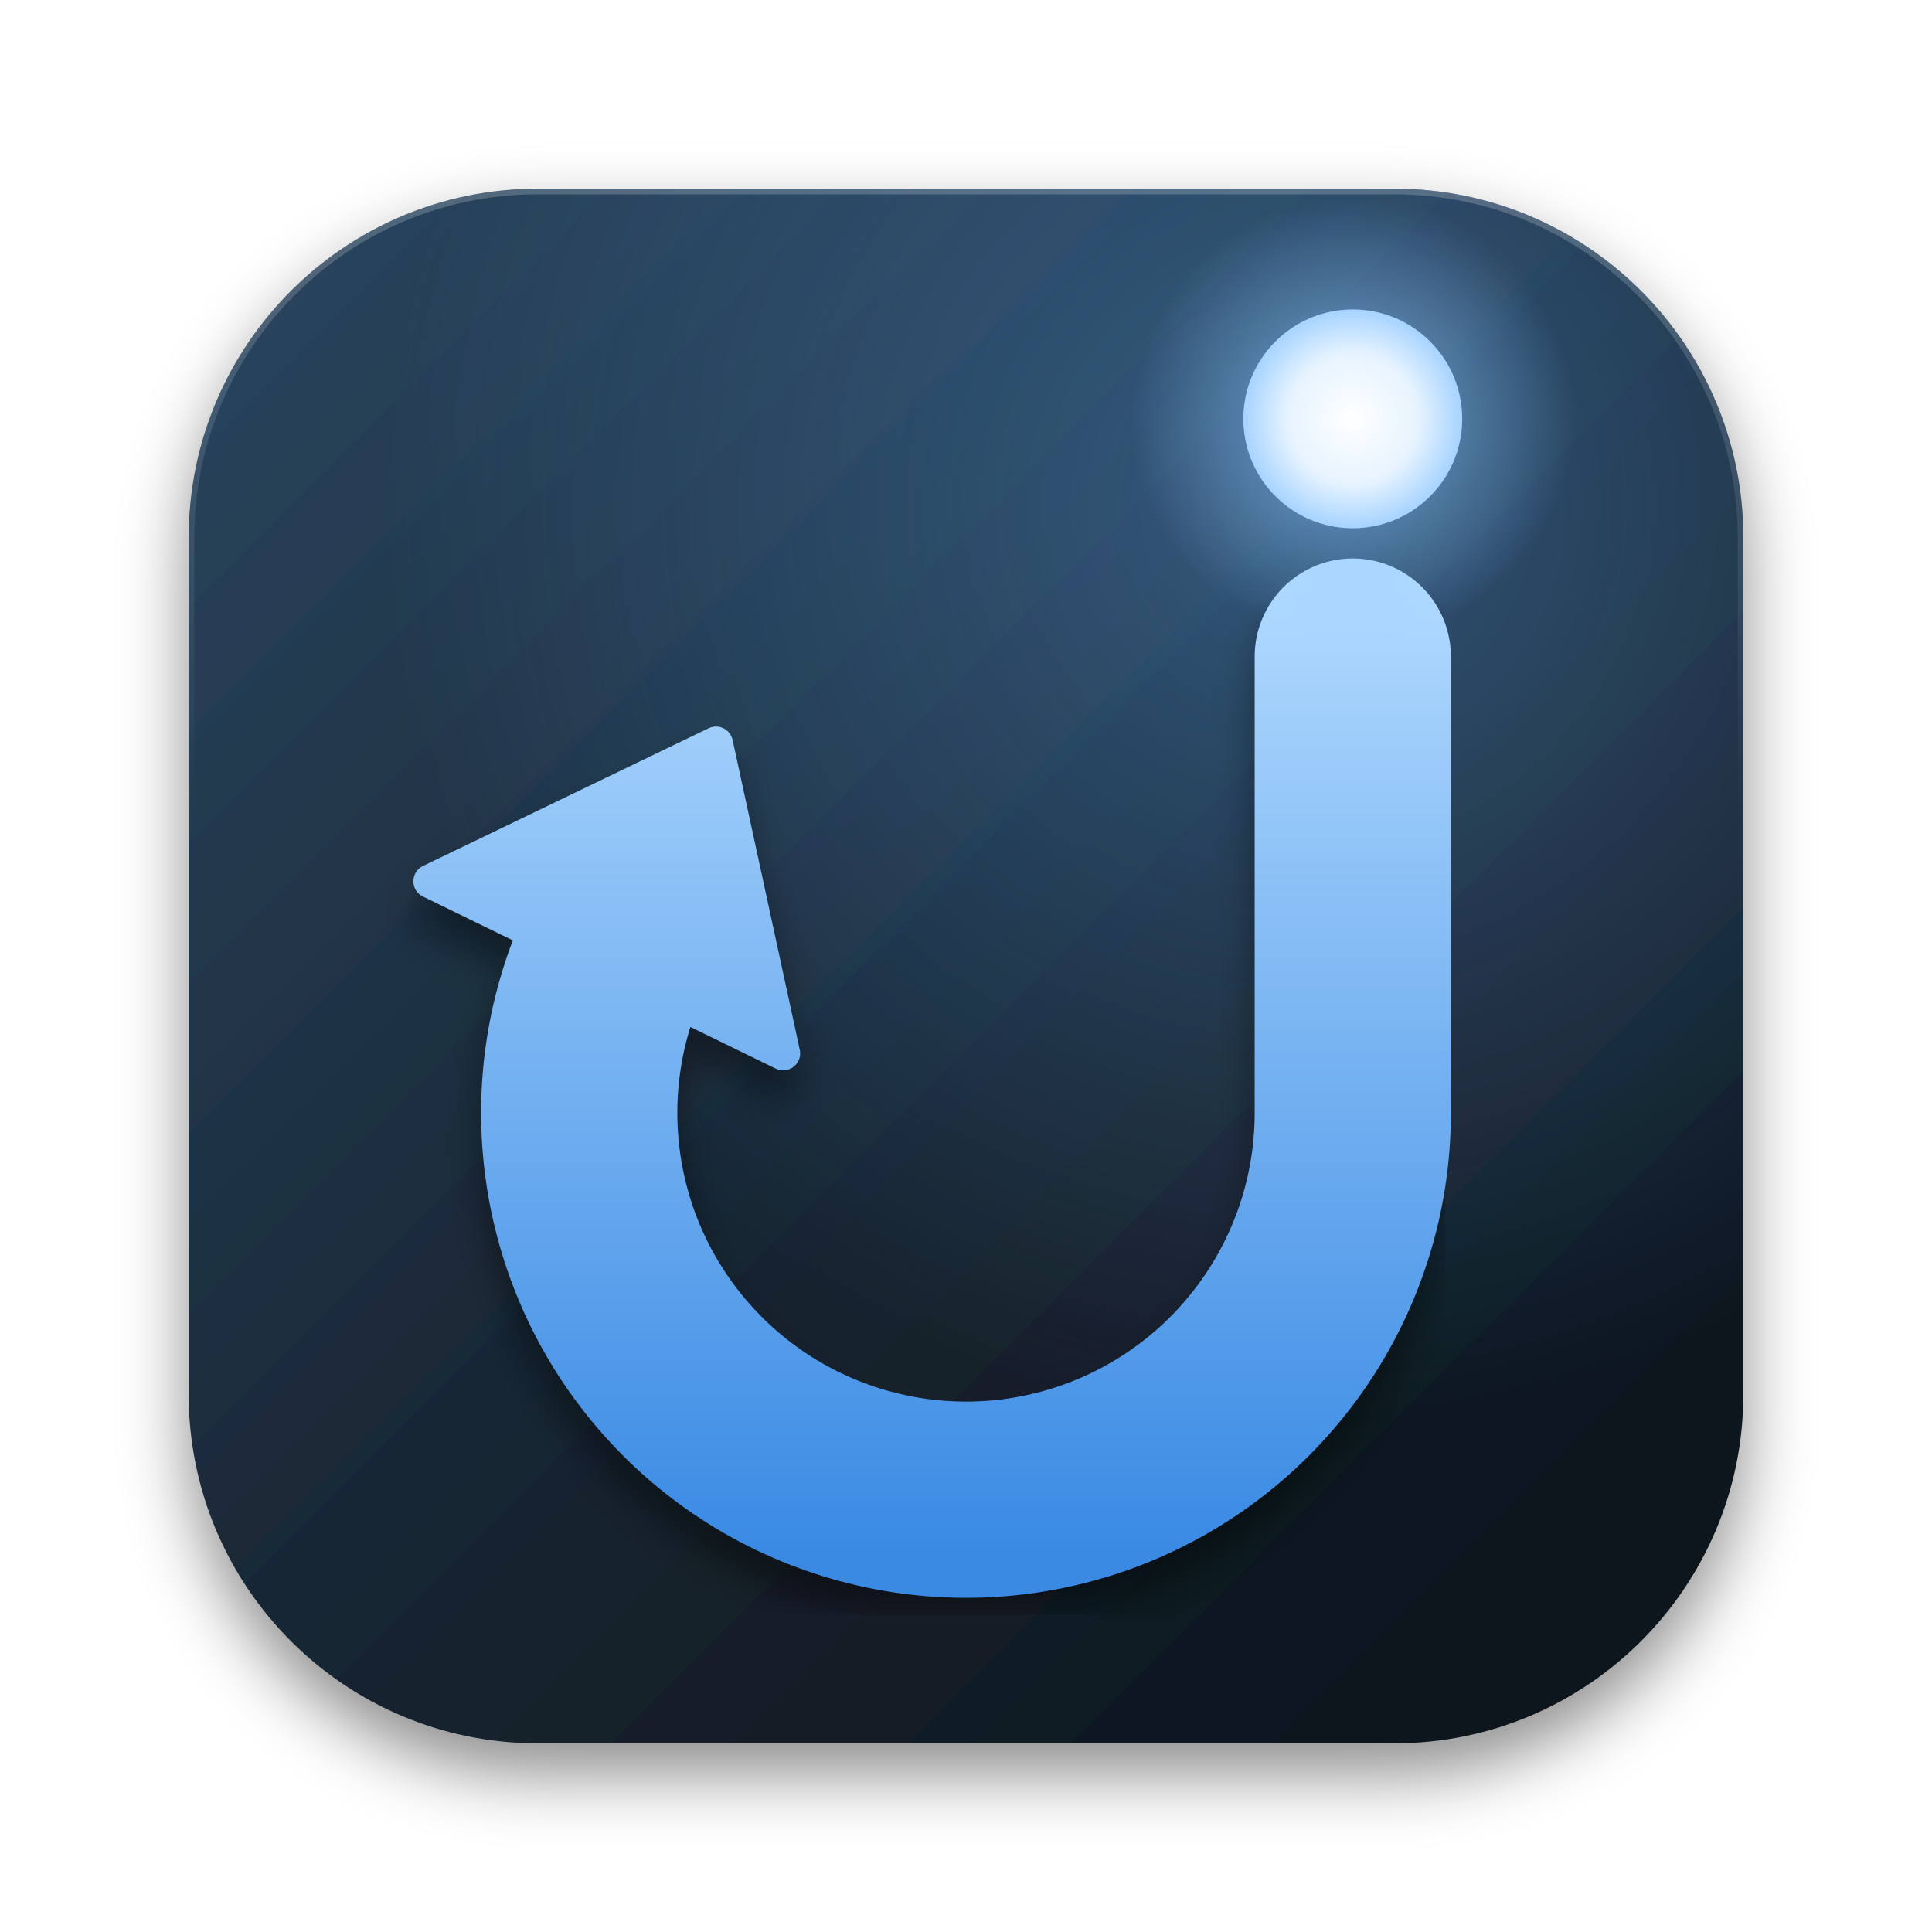
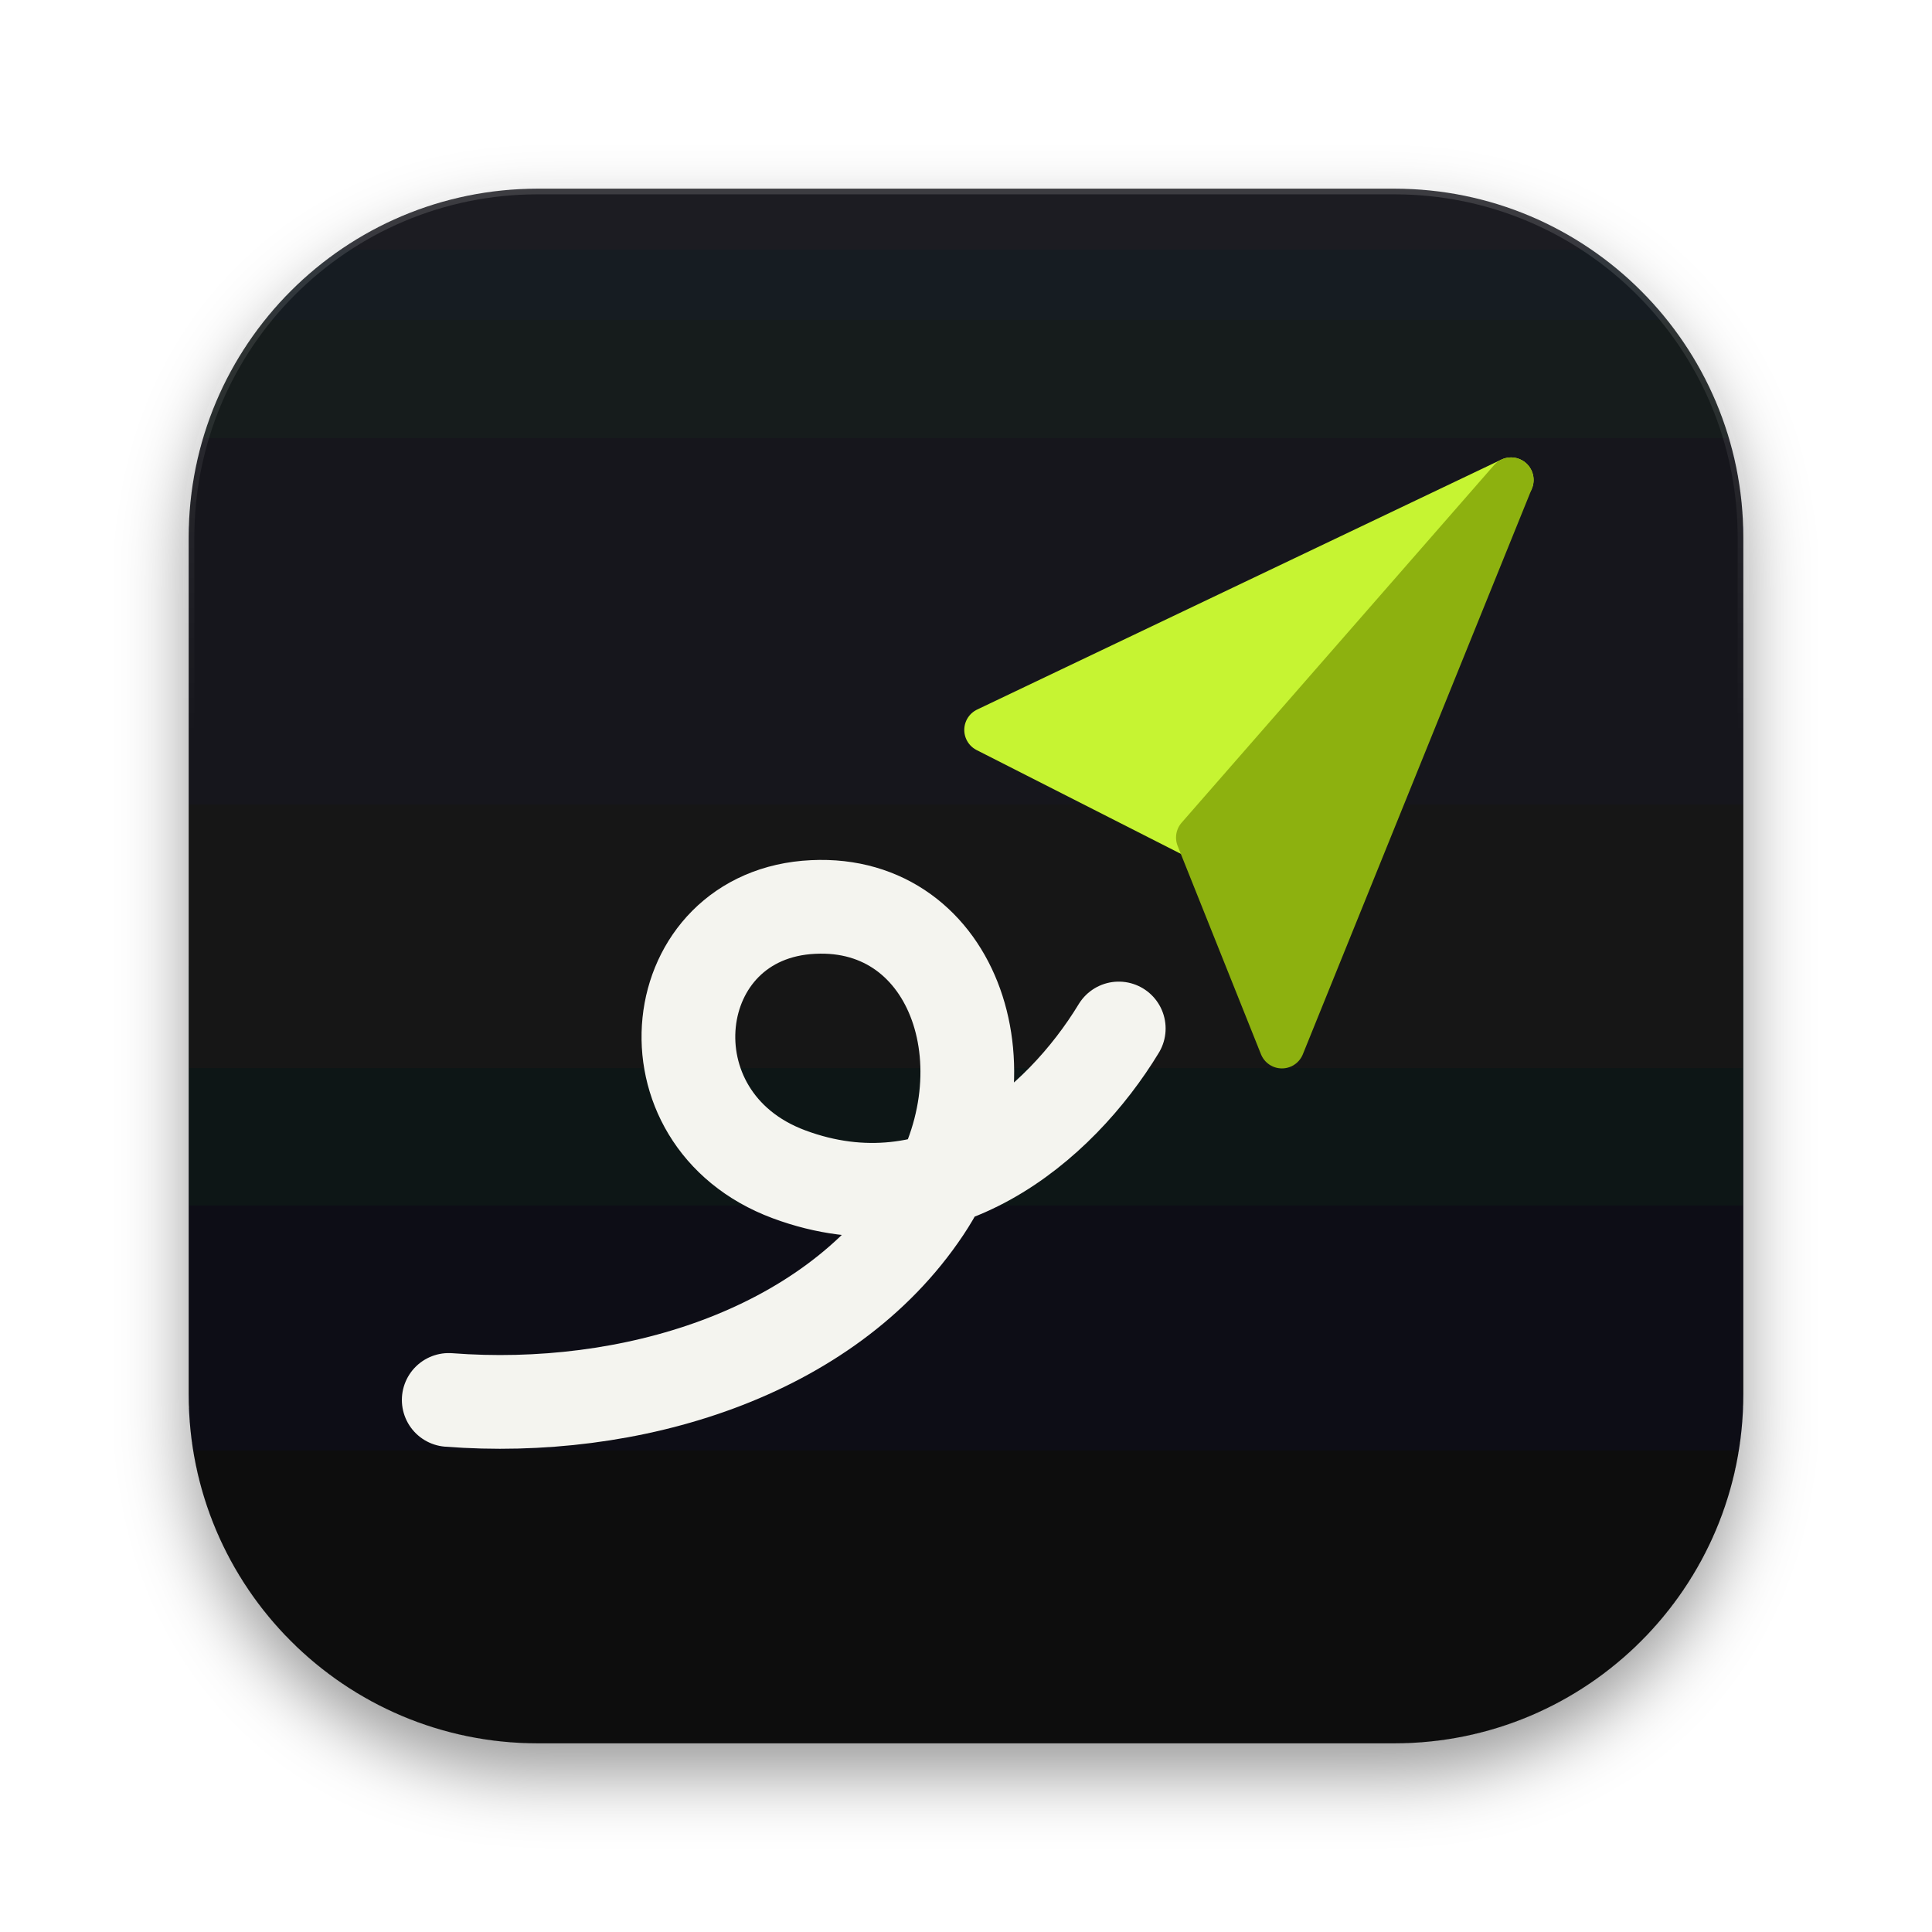
<svg xmlns="http://www.w3.org/2000/svg" width="1024" height="1024" viewBox="0 0 1024 1024">
  <defs>
-     <linearGradient id="bg" x1="0" y1="0" x2="1" y2="1">
-       <stop offset="0" stop-color="#2b4762" />
-       <stop offset=".55" stop-color="#16232f" />
-       <stop offset="1" stop-color="#0b1118" />
-     </linearGradient>
-     <radialGradient id="halo" cx=".72" cy=".2" r=".6">
-       <stop offset="0" stop-color="#66b3ff" stop-opacity=".34" />
-       <stop offset="1" stop-color="#66b3ff" stop-opacity="0" />
-     </radialGradient>
-     <linearGradient id="ink" gradientUnits="userSpaceOnUse" x1="0" y1="300" x2="0" y2="820">
-       <stop offset="0" stop-color="#b3dbff" />
-       <stop offset="1" stop-color="#3a8ae4" />
+     <linearGradient id="bg" x1="0" y1="0" x2="0" y2="1">
+       <stop offset="0" stop-color="#1A1C21" />
+       <stop offset="1" stop-color="#0B0C0E" />
    </linearGradient>
    <linearGradient id="rim" x1="0" y1="0" x2="0" y2="1">
-       <stop offset="0" stop-color="#fff" stop-opacity=".2" />
-       <stop offset=".4" stop-color="#fff" stop-opacity="0" />
+       <stop offset="0" stop-color="#fff" stop-opacity=".14" />
+       <stop offset=".35" stop-color="#fff" stop-opacity="0" />
    </linearGradient>
-     <radialGradient id="spark">
-       <stop offset="0" stop-color="#ffffff" />
-       <stop offset=".6" stop-color="#e6f3ff" />
-       <stop offset="1" stop-color="#a6d3ff" />
-     </radialGradient>
-     <radialGradient id="glow">
-       <stop offset="0" stop-color="#8ec8ff" stop-opacity=".7" />
-       <stop offset="1" stop-color="#8ec8ff" stop-opacity="0" />
-     </radialGradient>
    <filter id="shadow" x="-20%" y="-20%" width="140%" height="140%">
      <feGaussianBlur in="SourceAlpha" stdDeviation="18" />
      <feOffset dy="16" />
      <feComponentTransfer>
-         <feFuncA type="linear" slope=".45" />
+         <feFuncA type="linear" slope=".4" />
      </feComponentTransfer>
      <feMerge>
        <feMergeNode />
        <feMergeNode in="SourceGraphic" />
      </feMerge>
    </filter>
-     <filter id="soft">
-       <feGaussianBlur stdDeviation="10" />
-     </filter>
-     <clipPath id="sq">
-       <rect x="100" y="100" width="824" height="824" rx="185" />
-     </clipPath>
  </defs>
  <g filter="url(#shadow)">
    <rect x="100" y="100" width="824" height="824" rx="185" fill="url(#bg)" />
  </g>
-   <g clip-path="url(#sq)">
-     <rect x="100" y="100" width="824" height="824" fill="url(#halo)" />
-     <g transform="translate(0 16)" opacity=".4" filter="url(#soft)">
-       <path d="M717,348 L717,590 A205,205 0 1 1 327.7,500.1" fill="none" stroke="#000" stroke-width="104" stroke-linecap="round" />
-       <path d="M379.5,394.1 L415.1,558.3 L228.1,467.1 Z" fill="#000" stroke="#000" stroke-width="18" stroke-linejoin="round" />
-     </g>
-     <g>
-       <path d="M717,348 L717,590 A205,205 0 1 1 327.7,500.1" fill="none" stroke="url(#ink)" stroke-width="104" stroke-linecap="round" />
-       <path d="M379.5,394.1 L415.1,558.3 L228.1,467.1 Z" fill="url(#ink)" stroke="url(#ink)" stroke-width="18" stroke-linejoin="round" />
-     </g>
-     <circle cx="717" cy="222" r="118" fill="url(#glow)" />
-     <circle cx="717" cy="222" r="58" fill="url(#spark)" />
-     <rect x="100" y="100" width="824" height="824" rx="185" fill="none" stroke="url(#rim)" stroke-width="6" />
+   <rect x="100" y="100" width="824" height="824" rx="185" fill="none" stroke="url(#rim)" stroke-width="6" />
+   <g transform="translate(512 512) scale(0.92) translate(-512 -512)">
+     <path d="M214 762 C318 770 432 736 488 652 C540 574 506 474 424 478 C338 482 324 600 410 632 C496 664 566 604 600 548" fill="none" stroke="#F4F4EF" stroke-width="54" stroke-linecap="round" stroke-linejoin="round" />
+     <path d="M826 232 L524 376 L646 438 Z" fill="#C6F432" stroke="#C6F432" stroke-width="26" stroke-linejoin="round" />
+     <path d="M826 232 L646 438 L694 558 Z" fill="#8DB10F" stroke="#8DB10F" stroke-width="26" stroke-linejoin="round" />
  </g>
</svg>
